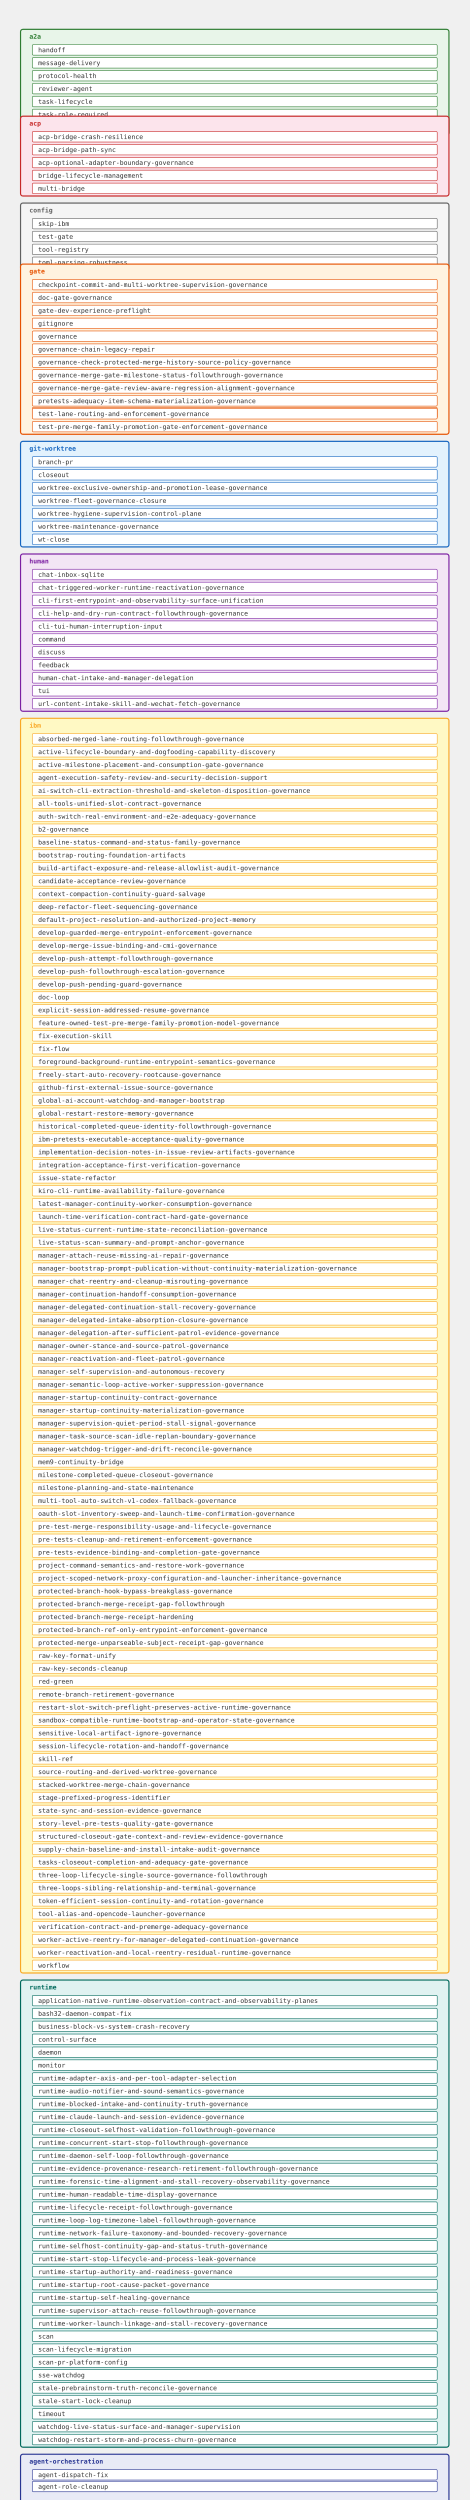
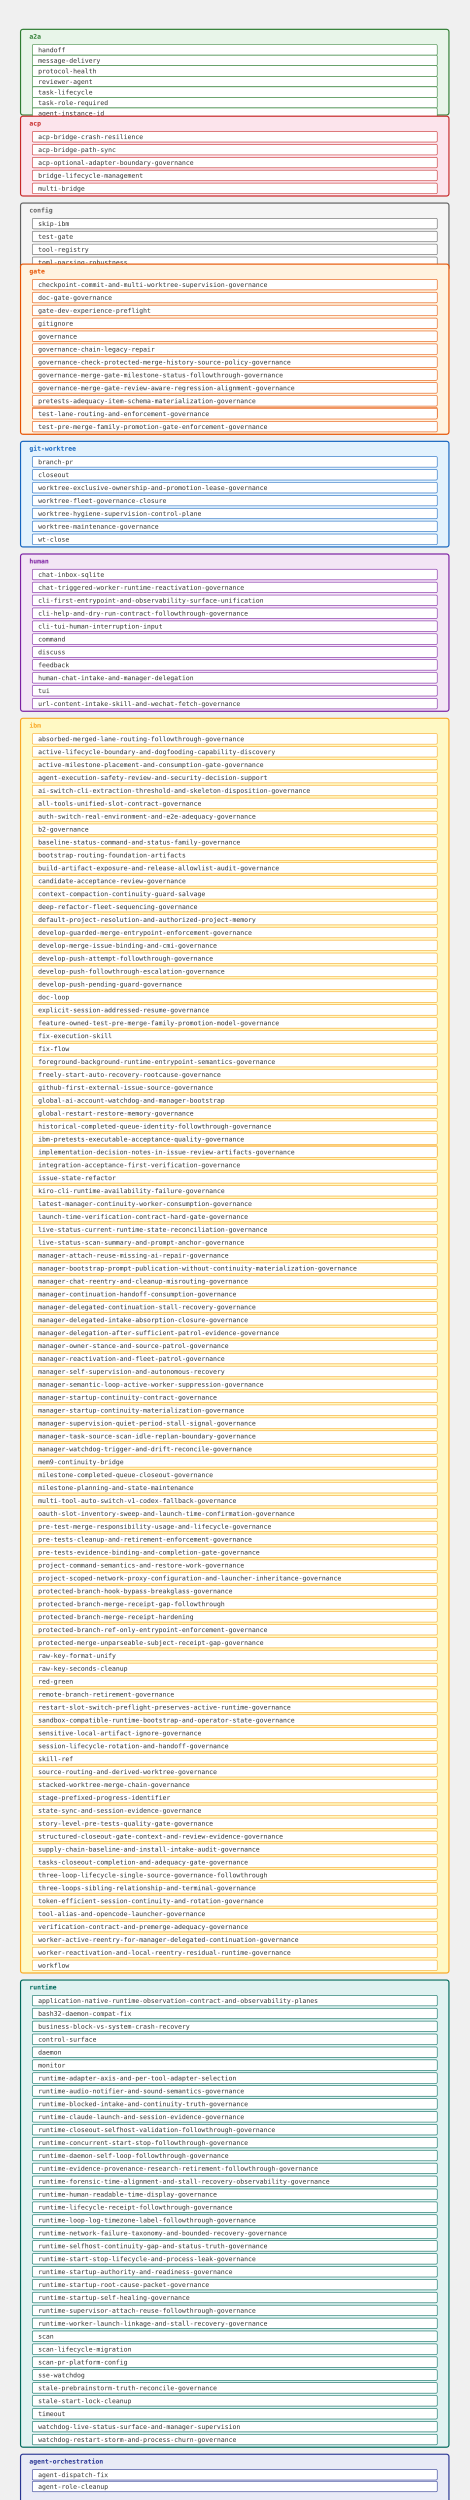
<svg xmlns="http://www.w3.org/2000/svg" viewBox="0 0 800 4260" width="800">
  <style>text { font-family: monospace; font-size: 11px; }</style>
-   <rect id="epic-a2a" x="35" y="50" width="730" height="180" fill="#e8f5e9" stroke="#2e7d32" stroke-width="2" rx="4" />
+   <rect id="epic-a2a" x="35" y="50" width="730" height="146" fill="#e8f5e9" stroke="#2e7d32" stroke-width="2" rx="4" />
  <text x="50" y="66" font-size="14" font-weight="bold" fill="#2e7d32">a2a</text>
  <rect id="story-handoff" x="55" y="76" width="690" height="18" fill="#fff" stroke="#2e7d32" stroke-width="1" rx="2" />
  <text x="65" y="89" fill="#333">handoff</text>
-   <rect id="story-message-delivery" x="55" y="98" width="690" height="18" fill="#fff" stroke="#2e7d32" stroke-width="1" rx="2" />
-   <text x="65" y="111" fill="#333">message-delivery</text>
-   <rect id="story-protocol-health" x="55" y="120" width="690" height="18" fill="#fff" stroke="#2e7d32" stroke-width="1" rx="2" />
-   <text x="65" y="133" fill="#333">protocol-health</text>
-   <rect id="story-reviewer-agent" x="55" y="142" width="690" height="18" fill="#fff" stroke="#2e7d32" stroke-width="1" rx="2" />
-   <text x="65" y="155" fill="#333">reviewer-agent</text>
-   <rect id="story-task-lifecycle" x="55" y="164" width="690" height="18" fill="#fff" stroke="#2e7d32" stroke-width="1" rx="2" />
-   <text x="65" y="177" fill="#333">task-lifecycle</text>
-   <rect id="story-task-role-required" x="55" y="186" width="690" height="18" fill="#fff" stroke="#2e7d32" stroke-width="1" rx="2" />
-   <text x="65" y="199" fill="#333">task-role-required</text>
-   <rect id="story-agent-instance-id" x="55" y="208" width="690" height="18" fill="#fff" stroke="#2e7d32" stroke-width="1" rx="2" />
-   <text x="65" y="221" fill="#333">agent-instance-id</text>
+   <rect id="story-message-delivery" x="55" y="94" width="690" height="18" fill="#fff" stroke="#2e7d32" stroke-width="1" rx="2" />
+   <text x="65" y="107" fill="#333">message-delivery</text>
+   <rect id="story-protocol-health" x="55" y="112" width="690" height="18" fill="#fff" stroke="#2e7d32" stroke-width="1" rx="2" />
+   <text x="65" y="125" fill="#333">protocol-health</text>
+   <rect id="story-reviewer-agent" x="55" y="130" width="690" height="18" fill="#fff" stroke="#2e7d32" stroke-width="1" rx="2" />
+   <text x="65" y="143" fill="#333">reviewer-agent</text>
+   <rect id="story-task-lifecycle" x="55" y="148" width="690" height="18" fill="#fff" stroke="#2e7d32" stroke-width="1" rx="2" />
+   <text x="65" y="161" fill="#333">task-lifecycle</text>
+   <rect id="story-task-role-required" x="55" y="166" width="690" height="18" fill="#fff" stroke="#2e7d32" stroke-width="1" rx="2" />
+   <text x="65" y="179" fill="#333">task-role-required</text>
+   <rect id="story-agent-instance-id" x="55" y="184" width="690" height="18" fill="#fff" stroke="#2e7d32" stroke-width="1" rx="2" />
+   <text x="65" y="197" fill="#333">agent-instance-id</text>
  <rect id="epic-acp" x="35" y="198" width="730" height="136" fill="#fce4ec" stroke="#c62828" stroke-width="2" rx="4" />
  <text x="50" y="214" font-size="14" font-weight="bold" fill="#c62828">acp</text>
  <rect id="story-acp-bridge-crash-resilience" x="55" y="224" width="690" height="18" fill="#fff" stroke="#c62828" stroke-width="1" rx="2" />
  <text x="65" y="237" fill="#333">acp-bridge-crash-resilience</text>
  <rect id="story-acp-bridge-path-sync" x="55" y="246" width="690" height="18" fill="#fff" stroke="#c62828" stroke-width="1" rx="2" />
  <text x="65" y="259" fill="#333">acp-bridge-path-sync</text>
  <rect id="story-acp-optional-adapter-boundary-governance" x="55" y="268" width="690" height="18" fill="#fff" stroke="#c62828" stroke-width="1" rx="2" />
  <text x="65" y="281" fill="#333">acp-optional-adapter-boundary-governance</text>
  <rect id="story-bridge-lifecycle-management" x="55" y="290" width="690" height="18" fill="#fff" stroke="#c62828" stroke-width="1" rx="2" />
  <text x="65" y="303" fill="#333">bridge-lifecycle-management</text>
  <rect id="story-multi-bridge" x="55" y="312" width="690" height="18" fill="#fff" stroke="#c62828" stroke-width="1" rx="2" />
  <text x="65" y="325" fill="#333">multi-bridge</text>
  <rect id="epic-config" x="35" y="346" width="730" height="114" fill="#f5f5f5" stroke="#616161" stroke-width="2" rx="4" />
  <text x="50" y="362" font-size="14" font-weight="bold" fill="#616161">config</text>
  <rect id="story-skip-ibm" x="55" y="372" width="690" height="18" fill="#fff" stroke="#616161" stroke-width="1" rx="2" />
  <text x="65" y="385" fill="#333">skip-ibm</text>
  <rect id="story-test-gate" x="55" y="394" width="690" height="18" fill="#fff" stroke="#616161" stroke-width="1" rx="2" />
  <text x="65" y="407" fill="#333">test-gate</text>
  <rect id="story-tool-registry" x="55" y="416" width="690" height="18" fill="#fff" stroke="#616161" stroke-width="1" rx="2" />
  <text x="65" y="429" fill="#333">tool-registry</text>
  <rect id="story-toml-parsing-robustness" x="55" y="438" width="690" height="18" fill="#fff" stroke="#616161" stroke-width="1" rx="2" />
  <text x="65" y="451" fill="#333">toml-parsing-robustness</text>
  <rect id="epic-gate" x="35" y="450" width="730" height="290" fill="#fff3e0" stroke="#e65100" stroke-width="2" rx="4" />
  <text x="50" y="466" font-size="14" font-weight="bold" fill="#e65100">gate</text>
  <rect id="story-checkpoint-commit-and-multi-worktree-supervision-governance" x="55" y="476" width="690" height="18" fill="#fff" stroke="#e65100" stroke-width="1" rx="2" />
  <text x="65" y="489" fill="#333">checkpoint-commit-and-multi-worktree-supervision-governance</text>
  <rect id="story-doc-gate-governance" x="55" y="498" width="690" height="18" fill="#fff" stroke="#e65100" stroke-width="1" rx="2" />
  <text x="65" y="511" fill="#333">doc-gate-governance</text>
  <rect id="story-gate-dev-experience-preflight" x="55" y="520" width="690" height="18" fill="#fff" stroke="#e65100" stroke-width="1" rx="2" />
  <text x="65" y="533" fill="#333">gate-dev-experience-preflight</text>
  <rect id="story-gitignore" x="55" y="542" width="690" height="18" fill="#fff" stroke="#e65100" stroke-width="1" rx="2" />
  <text x="65" y="555" fill="#333">gitignore</text>
  <rect id="story-governance" x="55" y="564" width="690" height="18" fill="#fff" stroke="#e65100" stroke-width="1" rx="2" />
  <text x="65" y="577" fill="#333">governance</text>
  <rect id="story-governance-chain-legacy-repair" x="55" y="586" width="690" height="18" fill="#fff" stroke="#e65100" stroke-width="1" rx="2" />
  <text x="65" y="599" fill="#333">governance-chain-legacy-repair</text>
  <rect id="story-governance-check-protected-merge-history-source-policy-governance" x="55" y="608" width="690" height="18" fill="#fff" stroke="#e65100" stroke-width="1" rx="2" />
  <text x="65" y="621" fill="#333">governance-check-protected-merge-history-source-policy-governance</text>
  <rect id="story-governance-merge-gate-milestone-status-followthrough-governance" x="55" y="630" width="690" height="18" fill="#fff" stroke="#e65100" stroke-width="1" rx="2" />
  <text x="65" y="643" fill="#333">governance-merge-gate-milestone-status-followthrough-governance</text>
  <rect id="story-governance-merge-gate-review-aware-regression-alignment-governance" x="55" y="652" width="690" height="18" fill="#fff" stroke="#e65100" stroke-width="1" rx="2" />
  <text x="65" y="665" fill="#333">governance-merge-gate-review-aware-regression-alignment-governance</text>
  <rect id="story-pretests-adequacy-item-schema-materialization-governance" x="55" y="674" width="690" height="18" fill="#fff" stroke="#e65100" stroke-width="1" rx="2" />
  <text x="65" y="687" fill="#333">pretests-adequacy-item-schema-materialization-governance</text>
  <rect id="story-pretests-gate-field-parsing-compat" x="55" y="694" width="690" height="18" fill="#fff" stroke="#e65100" stroke-width="1" rx="2" />
  <text x="65" y="707" fill="#333">pretests-gate-field-parsing-compat</text>
  <rect id="story-test-lane-routing-and-enforcement-governance" x="55" y="696" width="690" height="18" fill="#fff" stroke="#e65100" stroke-width="1" rx="2" />
  <text x="65" y="709" fill="#333">test-lane-routing-and-enforcement-governance</text>
  <rect id="story-test-pre-merge-family-promotion-gate-enforcement-governance" x="55" y="718" width="690" height="18" fill="#fff" stroke="#e65100" stroke-width="1" rx="2" />
  <text x="65" y="731" fill="#333">test-pre-merge-family-promotion-gate-enforcement-governance</text>
  <rect id="epic-git-worktree" x="35" y="752" width="730" height="180" fill="#e3f2fd" stroke="#1565c0" stroke-width="2" rx="4" />
  <text x="50" y="768" font-size="14" font-weight="bold" fill="#1565c0">git-worktree</text>
  <rect id="story-branch-pr" x="55" y="778" width="690" height="18" fill="#fff" stroke="#1565c0" stroke-width="1" rx="2" />
  <text x="65" y="791" fill="#333">branch-pr</text>
  <rect id="story-closeout" x="55" y="800" width="690" height="18" fill="#fff" stroke="#1565c0" stroke-width="1" rx="2" />
  <text x="65" y="813" fill="#333">closeout</text>
  <rect id="story-worktree-exclusive-ownership-and-promotion-lease-governance" x="55" y="822" width="690" height="18" fill="#fff" stroke="#1565c0" stroke-width="1" rx="2" />
  <text x="65" y="835" fill="#333">worktree-exclusive-ownership-and-promotion-lease-governance</text>
  <rect id="story-worktree-fleet-governance-closure" x="55" y="844" width="690" height="18" fill="#fff" stroke="#1565c0" stroke-width="1" rx="2" />
  <text x="65" y="857" fill="#333">worktree-fleet-governance-closure</text>
  <rect id="story-worktree-hygiene-supervision-control-plane" x="55" y="866" width="690" height="18" fill="#fff" stroke="#1565c0" stroke-width="1" rx="2" />
  <text x="65" y="879" fill="#333">worktree-hygiene-supervision-control-plane</text>
  <rect id="story-worktree-maintenance-governance" x="55" y="888" width="690" height="18" fill="#fff" stroke="#1565c0" stroke-width="1" rx="2" />
  <text x="65" y="901" fill="#333">worktree-maintenance-governance</text>
  <rect id="story-wt-close" x="55" y="910" width="690" height="18" fill="#fff" stroke="#1565c0" stroke-width="1" rx="2" />
  <text x="65" y="923" fill="#333">wt-close</text>
  <rect id="epic-human" x="35" y="944" width="730" height="268" fill="#f3e5f5" stroke="#7b1fa2" stroke-width="2" rx="4" />
  <text x="50" y="960" font-size="14" font-weight="bold" fill="#7b1fa2">human</text>
  <rect id="story-chat-inbox-sqlite" x="55" y="970" width="690" height="18" fill="#fff" stroke="#7b1fa2" stroke-width="1" rx="2" />
  <text x="65" y="983" fill="#333">chat-inbox-sqlite</text>
  <rect id="story-chat-triggered-worker-runtime-reactivation-governance" x="55" y="992" width="690" height="18" fill="#fff" stroke="#7b1fa2" stroke-width="1" rx="2" />
  <text x="65" y="1005" fill="#333">chat-triggered-worker-runtime-reactivation-governance</text>
  <rect id="story-cli-first-entrypoint-and-observability-surface-unification" x="55" y="1014" width="690" height="18" fill="#fff" stroke="#7b1fa2" stroke-width="1" rx="2" />
  <text x="65" y="1027" fill="#333">cli-first-entrypoint-and-observability-surface-unification</text>
  <rect id="story-cli-help-and-dry-run-contract-followthrough-governance" x="55" y="1036" width="690" height="18" fill="#fff" stroke="#7b1fa2" stroke-width="1" rx="2" />
  <text x="65" y="1049" fill="#333">cli-help-and-dry-run-contract-followthrough-governance</text>
  <rect id="story-cli-tui-human-interruption-input" x="55" y="1058" width="690" height="18" fill="#fff" stroke="#7b1fa2" stroke-width="1" rx="2" />
  <text x="65" y="1071" fill="#333">cli-tui-human-interruption-input</text>
  <rect id="story-command" x="55" y="1080" width="690" height="18" fill="#fff" stroke="#7b1fa2" stroke-width="1" rx="2" />
  <text x="65" y="1093" fill="#333">command</text>
  <rect id="story-discuss" x="55" y="1102" width="690" height="18" fill="#fff" stroke="#7b1fa2" stroke-width="1" rx="2" />
  <text x="65" y="1115" fill="#333">discuss</text>
  <rect id="story-feedback" x="55" y="1124" width="690" height="18" fill="#fff" stroke="#7b1fa2" stroke-width="1" rx="2" />
  <text x="65" y="1137" fill="#333">feedback</text>
  <rect id="story-human-chat-intake-and-manager-delegation" x="55" y="1146" width="690" height="18" fill="#fff" stroke="#7b1fa2" stroke-width="1" rx="2" />
  <text x="65" y="1159" fill="#333">human-chat-intake-and-manager-delegation</text>
  <rect id="story-tui" x="55" y="1168" width="690" height="18" fill="#fff" stroke="#7b1fa2" stroke-width="1" rx="2" />
  <text x="65" y="1181" fill="#333">tui</text>
  <rect id="story-url-content-intake-skill-and-wechat-fetch-governance" x="55" y="1190" width="690" height="18" fill="#fff" stroke="#7b1fa2" stroke-width="1" rx="2" />
  <text x="65" y="1203" fill="#333">url-content-intake-skill-and-wechat-fetch-governance</text>
  <rect id="epic-ibm" x="35" y="1224" width="730" height="2138" fill="#fff9c4" stroke="#f9a825" stroke-width="2" rx="4" />
  <text x="50" y="1240" font-size="14" font-weight="bold" fill="#f9a825">ibm</text>
  <rect id="story-absorbed-merged-lane-routing-followthrough-governance" x="55" y="1250" width="690" height="18" fill="#fff" stroke="#f9a825" stroke-width="1" rx="2" />
  <text x="65" y="1263" fill="#333">absorbed-merged-lane-routing-followthrough-governance</text>
  <rect id="story-active-lifecycle-boundary-and-dogfooding-capability-discovery" x="55" y="1272" width="690" height="18" fill="#fff" stroke="#f9a825" stroke-width="1" rx="2" />
  <text x="65" y="1285" fill="#333">active-lifecycle-boundary-and-dogfooding-capability-discovery</text>
  <rect id="story-active-milestone-placement-and-consumption-gate-governance" x="55" y="1294" width="690" height="18" fill="#fff" stroke="#f9a825" stroke-width="1" rx="2" />
  <text x="65" y="1307" fill="#333">active-milestone-placement-and-consumption-gate-governance</text>
  <rect id="story-agent-execution-safety-review-and-security-decision-support" x="55" y="1316" width="690" height="18" fill="#fff" stroke="#f9a825" stroke-width="1" rx="2" />
  <text x="65" y="1329" fill="#333">agent-execution-safety-review-and-security-decision-support</text>
  <rect id="story-ai-switch-cli-extraction-threshold-and-skeleton-disposition-governance" x="55" y="1338" width="690" height="18" fill="#fff" stroke="#f9a825" stroke-width="1" rx="2" />
  <text x="65" y="1351" fill="#333">ai-switch-cli-extraction-threshold-and-skeleton-disposition-governance</text>
  <rect id="story-all-tools-unified-slot-contract-governance" x="55" y="1360" width="690" height="18" fill="#fff" stroke="#f9a825" stroke-width="1" rx="2" />
  <text x="65" y="1373" fill="#333">all-tools-unified-slot-contract-governance</text>
  <rect id="story-auth-switch-real-environment-and-e2e-adequacy-governance" x="55" y="1382" width="690" height="18" fill="#fff" stroke="#f9a825" stroke-width="1" rx="2" />
  <text x="65" y="1395" fill="#333">auth-switch-real-environment-and-e2e-adequacy-governance</text>
  <rect id="story-b2-governance" x="55" y="1404" width="690" height="18" fill="#fff" stroke="#f9a825" stroke-width="1" rx="2" />
  <text x="65" y="1417" fill="#333">b2-governance</text>
  <rect id="story-baseline-status-command-and-status-family-governance" x="55" y="1426" width="690" height="18" fill="#fff" stroke="#f9a825" stroke-width="1" rx="2" />
  <text x="65" y="1439" fill="#333">baseline-status-command-and-status-family-governance</text>
  <rect id="story-bootstrap-routing-foundation-artifacts" x="55" y="1448" width="690" height="18" fill="#fff" stroke="#f9a825" stroke-width="1" rx="2" />
  <text x="65" y="1461" fill="#333">bootstrap-routing-foundation-artifacts</text>
  <rect id="story-build-artifact-exposure-and-release-allowlist-audit-governance" x="55" y="1470" width="690" height="18" fill="#fff" stroke="#f9a825" stroke-width="1" rx="2" />
  <text x="65" y="1483" fill="#333">build-artifact-exposure-and-release-allowlist-audit-governance</text>
  <rect id="story-candidate-acceptance-review-governance" x="55" y="1492" width="690" height="18" fill="#fff" stroke="#f9a825" stroke-width="1" rx="2" />
  <text x="65" y="1505" fill="#333">candidate-acceptance-review-governance</text>
  <rect id="story-context-compaction-continuity-guard-salvage" x="55" y="1514" width="690" height="18" fill="#fff" stroke="#f9a825" stroke-width="1" rx="2" />
  <text x="65" y="1527" fill="#333">context-compaction-continuity-guard-salvage</text>
  <rect id="story-deep-refactor-fleet-sequencing-governance" x="55" y="1536" width="690" height="18" fill="#fff" stroke="#f9a825" stroke-width="1" rx="2" />
  <text x="65" y="1549" fill="#333">deep-refactor-fleet-sequencing-governance</text>
  <rect id="story-default-project-resolution-and-authorized-project-memory" x="55" y="1558" width="690" height="18" fill="#fff" stroke="#f9a825" stroke-width="1" rx="2" />
  <text x="65" y="1571" fill="#333">default-project-resolution-and-authorized-project-memory</text>
  <rect id="story-develop-guarded-merge-entrypoint-enforcement-governance" x="55" y="1580" width="690" height="18" fill="#fff" stroke="#f9a825" stroke-width="1" rx="2" />
  <text x="65" y="1593" fill="#333">develop-guarded-merge-entrypoint-enforcement-governance</text>
  <rect id="story-develop-merge-issue-binding-and-cmi-governance" x="55" y="1602" width="690" height="18" fill="#fff" stroke="#f9a825" stroke-width="1" rx="2" />
  <text x="65" y="1615" fill="#333">develop-merge-issue-binding-and-cmi-governance</text>
  <rect id="story-develop-push-attempt-followthrough-governance" x="55" y="1624" width="690" height="18" fill="#fff" stroke="#f9a825" stroke-width="1" rx="2" />
  <text x="65" y="1637" fill="#333">develop-push-attempt-followthrough-governance</text>
  <rect id="story-develop-push-followthrough-escalation-governance" x="55" y="1646" width="690" height="18" fill="#fff" stroke="#f9a825" stroke-width="1" rx="2" />
  <text x="65" y="1659" fill="#333">develop-push-followthrough-escalation-governance</text>
  <rect id="story-develop-push-pending-guard-governance" x="55" y="1668" width="690" height="18" fill="#fff" stroke="#f9a825" stroke-width="1" rx="2" />
  <text x="65" y="1681" fill="#333">develop-push-pending-guard-governance</text>
  <rect id="story-doc-loop" x="55" y="1690" width="690" height="18" fill="#fff" stroke="#f9a825" stroke-width="1" rx="2" />
  <text x="65" y="1703" fill="#333">doc-loop</text>
  <rect id="story-explicit-session-addressed-resume-governance" x="55" y="1712" width="690" height="18" fill="#fff" stroke="#f9a825" stroke-width="1" rx="2" />
  <text x="65" y="1725" fill="#333">explicit-session-addressed-resume-governance</text>
  <rect id="story-feature-owned-test-pre-merge-family-promotion-model-governance" x="55" y="1734" width="690" height="18" fill="#fff" stroke="#f9a825" stroke-width="1" rx="2" />
  <text x="65" y="1747" fill="#333">feature-owned-test-pre-merge-family-promotion-model-governance</text>
  <rect id="story-fix-execution-skill" x="55" y="1756" width="690" height="18" fill="#fff" stroke="#f9a825" stroke-width="1" rx="2" />
  <text x="65" y="1769" fill="#333">fix-execution-skill</text>
  <rect id="story-fix-flow" x="55" y="1778" width="690" height="18" fill="#fff" stroke="#f9a825" stroke-width="1" rx="2" />
  <text x="65" y="1791" fill="#333">fix-flow</text>
  <rect id="story-foreground-background-runtime-entrypoint-semantics-governance" x="55" y="1800" width="690" height="18" fill="#fff" stroke="#f9a825" stroke-width="1" rx="2" />
  <text x="65" y="1813" fill="#333">foreground-background-runtime-entrypoint-semantics-governance</text>
  <rect id="story-freely-start-auto-recovery-rootcause-governance" x="55" y="1822" width="690" height="18" fill="#fff" stroke="#f9a825" stroke-width="1" rx="2" />
  <text x="65" y="1835" fill="#333">freely-start-auto-recovery-rootcause-governance</text>
  <rect id="story-github-first-external-issue-source-governance" x="55" y="1844" width="690" height="18" fill="#fff" stroke="#f9a825" stroke-width="1" rx="2" />
  <text x="65" y="1857" fill="#333">github-first-external-issue-source-governance</text>
  <rect id="story-global-ai-account-watchdog-and-manager-bootstrap" x="55" y="1866" width="690" height="18" fill="#fff" stroke="#f9a825" stroke-width="1" rx="2" />
  <text x="65" y="1879" fill="#333">global-ai-account-watchdog-and-manager-bootstrap</text>
  <rect id="story-global-restart-restore-memory-governance" x="55" y="1888" width="690" height="18" fill="#fff" stroke="#f9a825" stroke-width="1" rx="2" />
  <text x="65" y="1901" fill="#333">global-restart-restore-memory-governance</text>
  <rect id="story-historical-completed-queue-identity-followthrough-governance" x="55" y="1910" width="690" height="18" fill="#fff" stroke="#f9a825" stroke-width="1" rx="2" />
  <text x="65" y="1923" fill="#333">historical-completed-queue-identity-followthrough-governance</text>
  <rect id="story-ibm-pretests-executable-acceptance-quality-governance" x="55" y="1932" width="690" height="18" fill="#fff" stroke="#f9a825" stroke-width="1" rx="2" />
  <text x="65" y="1945" fill="#333">ibm-pretests-executable-acceptance-quality-governance</text>
  <rect id="story-skill-lifecycle-reference" x="55" y="1952" width="690" height="18" fill="#fff" stroke="#f9a825" stroke-width="1" rx="2" />
  <text x="65" y="1965" fill="#333">skill-lifecycle-reference</text>
  <rect id="story-implementation-decision-notes-in-issue-review-artifacts-governance" x="55" y="1954" width="690" height="18" fill="#fff" stroke="#f9a825" stroke-width="1" rx="2" />
  <text x="65" y="1967" fill="#333">implementation-decision-notes-in-issue-review-artifacts-governance</text>
  <rect id="story-integration-acceptance-first-verification-governance" x="55" y="1976" width="690" height="18" fill="#fff" stroke="#f9a825" stroke-width="1" rx="2" />
  <text x="65" y="1989" fill="#333">integration-acceptance-first-verification-governance</text>
  <rect id="story-issue-state-refactor" x="55" y="1998" width="690" height="18" fill="#fff" stroke="#f9a825" stroke-width="1" rx="2" />
  <text x="65" y="2011" fill="#333">issue-state-refactor</text>
  <rect id="story-kiro-cli-runtime-availability-failure-governance" x="55" y="2020" width="690" height="18" fill="#fff" stroke="#f9a825" stroke-width="1" rx="2" />
  <text x="65" y="2033" fill="#333">kiro-cli-runtime-availability-failure-governance</text>
  <rect id="story-latest-manager-continuity-worker-consumption-governance" x="55" y="2042" width="690" height="18" fill="#fff" stroke="#f9a825" stroke-width="1" rx="2" />
  <text x="65" y="2055" fill="#333">latest-manager-continuity-worker-consumption-governance</text>
  <rect id="story-launch-time-verification-contract-hard-gate-governance" x="55" y="2064" width="690" height="18" fill="#fff" stroke="#f9a825" stroke-width="1" rx="2" />
  <text x="65" y="2077" fill="#333">launch-time-verification-contract-hard-gate-governance</text>
  <rect id="story-live-status-current-runtime-state-reconciliation-governance" x="55" y="2086" width="690" height="18" fill="#fff" stroke="#f9a825" stroke-width="1" rx="2" />
  <text x="65" y="2099" fill="#333">live-status-current-runtime-state-reconciliation-governance</text>
  <rect id="story-live-status-scan-summary-and-prompt-anchor-governance" x="55" y="2108" width="690" height="18" fill="#fff" stroke="#f9a825" stroke-width="1" rx="2" />
  <text x="65" y="2121" fill="#333">live-status-scan-summary-and-prompt-anchor-governance</text>
  <rect id="story-manager-attach-reuse-missing-ai-repair-governance" x="55" y="2130" width="690" height="18" fill="#fff" stroke="#f9a825" stroke-width="1" rx="2" />
  <text x="65" y="2143" fill="#333">manager-attach-reuse-missing-ai-repair-governance</text>
  <rect id="story-manager-bootstrap-prompt-publication-without-continuity-materialization-governance" x="55" y="2152" width="690" height="18" fill="#fff" stroke="#f9a825" stroke-width="1" rx="2" />
  <text x="65" y="2165" fill="#333">manager-bootstrap-prompt-publication-without-continuity-materialization-governance</text>
  <rect id="story-manager-chat-reentry-and-cleanup-misrouting-governance" x="55" y="2174" width="690" height="18" fill="#fff" stroke="#f9a825" stroke-width="1" rx="2" />
  <text x="65" y="2187" fill="#333">manager-chat-reentry-and-cleanup-misrouting-governance</text>
  <rect id="story-manager-continuation-handoff-consumption-governance" x="55" y="2196" width="690" height="18" fill="#fff" stroke="#f9a825" stroke-width="1" rx="2" />
  <text x="65" y="2209" fill="#333">manager-continuation-handoff-consumption-governance</text>
  <rect id="story-manager-delegated-continuation-stall-recovery-governance" x="55" y="2218" width="690" height="18" fill="#fff" stroke="#f9a825" stroke-width="1" rx="2" />
  <text x="65" y="2231" fill="#333">manager-delegated-continuation-stall-recovery-governance</text>
  <rect id="story-manager-delegated-intake-absorption-closure-governance" x="55" y="2240" width="690" height="18" fill="#fff" stroke="#f9a825" stroke-width="1" rx="2" />
  <text x="65" y="2253" fill="#333">manager-delegated-intake-absorption-closure-governance</text>
  <rect id="story-manager-delegation-after-sufficient-patrol-evidence-governance" x="55" y="2262" width="690" height="18" fill="#fff" stroke="#f9a825" stroke-width="1" rx="2" />
  <text x="65" y="2275" fill="#333">manager-delegation-after-sufficient-patrol-evidence-governance</text>
  <rect id="story-manager-owner-stance-and-source-patrol-governance" x="55" y="2284" width="690" height="18" fill="#fff" stroke="#f9a825" stroke-width="1" rx="2" />
  <text x="65" y="2297" fill="#333">manager-owner-stance-and-source-patrol-governance</text>
  <rect id="story-manager-reactivation-and-fleet-patrol-governance" x="55" y="2306" width="690" height="18" fill="#fff" stroke="#f9a825" stroke-width="1" rx="2" />
  <text x="65" y="2319" fill="#333">manager-reactivation-and-fleet-patrol-governance</text>
  <rect id="story-manager-self-supervision-and-autonomous-recovery" x="55" y="2328" width="690" height="18" fill="#fff" stroke="#f9a825" stroke-width="1" rx="2" />
  <text x="65" y="2341" fill="#333">manager-self-supervision-and-autonomous-recovery</text>
  <rect id="story-manager-semantic-loop-active-worker-suppression-governance" x="55" y="2350" width="690" height="18" fill="#fff" stroke="#f9a825" stroke-width="1" rx="2" />
  <text x="65" y="2363" fill="#333">manager-semantic-loop-active-worker-suppression-governance</text>
  <rect id="story-manager-startup-continuity-contract-governance" x="55" y="2372" width="690" height="18" fill="#fff" stroke="#f9a825" stroke-width="1" rx="2" />
  <text x="65" y="2385" fill="#333">manager-startup-continuity-contract-governance</text>
  <rect id="story-manager-startup-continuity-materialization-governance" x="55" y="2394" width="690" height="18" fill="#fff" stroke="#f9a825" stroke-width="1" rx="2" />
  <text x="65" y="2407" fill="#333">manager-startup-continuity-materialization-governance</text>
  <rect id="story-manager-supervision-quiet-period-stall-signal-governance" x="55" y="2416" width="690" height="18" fill="#fff" stroke="#f9a825" stroke-width="1" rx="2" />
  <text x="65" y="2429" fill="#333">manager-supervision-quiet-period-stall-signal-governance</text>
  <rect id="story-manager-task-source-scan-idle-replan-boundary-governance" x="55" y="2438" width="690" height="18" fill="#fff" stroke="#f9a825" stroke-width="1" rx="2" />
  <text x="65" y="2451" fill="#333">manager-task-source-scan-idle-replan-boundary-governance</text>
  <rect id="story-manager-watchdog-trigger-and-drift-reconcile-governance" x="55" y="2460" width="690" height="18" fill="#fff" stroke="#f9a825" stroke-width="1" rx="2" />
  <text x="65" y="2473" fill="#333">manager-watchdog-trigger-and-drift-reconcile-governance</text>
  <rect id="story-mem9-continuity-bridge" x="55" y="2482" width="690" height="18" fill="#fff" stroke="#f9a825" stroke-width="1" rx="2" />
  <text x="65" y="2495" fill="#333">mem9-continuity-bridge</text>
  <rect id="story-milestone-completed-queue-closeout-governance" x="55" y="2504" width="690" height="18" fill="#fff" stroke="#f9a825" stroke-width="1" rx="2" />
  <text x="65" y="2517" fill="#333">milestone-completed-queue-closeout-governance</text>
  <rect id="story-milestone-planning-and-state-maintenance" x="55" y="2526" width="690" height="18" fill="#fff" stroke="#f9a825" stroke-width="1" rx="2" />
  <text x="65" y="2539" fill="#333">milestone-planning-and-state-maintenance</text>
  <rect id="story-multi-tool-auto-switch-v1-codex-fallback-governance" x="55" y="2548" width="690" height="18" fill="#fff" stroke="#f9a825" stroke-width="1" rx="2" />
  <text x="65" y="2561" fill="#333">multi-tool-auto-switch-v1-codex-fallback-governance</text>
  <rect id="story-oauth-slot-inventory-sweep-and-launch-time-confirmation-governance" x="55" y="2570" width="690" height="18" fill="#fff" stroke="#f9a825" stroke-width="1" rx="2" />
  <text x="65" y="2583" fill="#333">oauth-slot-inventory-sweep-and-launch-time-confirmation-governance</text>
  <rect id="story-pre-test-merge-responsibility-usage-and-lifecycle-governance" x="55" y="2592" width="690" height="18" fill="#fff" stroke="#f9a825" stroke-width="1" rx="2" />
  <text x="65" y="2605" fill="#333">pre-test-merge-responsibility-usage-and-lifecycle-governance</text>
  <rect id="story-pre-tests-cleanup-and-retirement-enforcement-governance" x="55" y="2614" width="690" height="18" fill="#fff" stroke="#f9a825" stroke-width="1" rx="2" />
  <text x="65" y="2627" fill="#333">pre-tests-cleanup-and-retirement-enforcement-governance</text>
  <rect id="story-pre-tests-evidence-binding-and-completion-gate-governance" x="55" y="2636" width="690" height="18" fill="#fff" stroke="#f9a825" stroke-width="1" rx="2" />
  <text x="65" y="2649" fill="#333">pre-tests-evidence-binding-and-completion-gate-governance</text>
  <rect id="story-project-command-semantics-and-restore-work-governance" x="55" y="2658" width="690" height="18" fill="#fff" stroke="#f9a825" stroke-width="1" rx="2" />
  <text x="65" y="2671" fill="#333">project-command-semantics-and-restore-work-governance</text>
  <rect id="story-project-scoped-network-proxy-configuration-and-launcher-inheritance-governance" x="55" y="2680" width="690" height="18" fill="#fff" stroke="#f9a825" stroke-width="1" rx="2" />
  <text x="65" y="2693" fill="#333">project-scoped-network-proxy-configuration-and-launcher-inheritance-governance</text>
  <rect id="story-protected-branch-hook-bypass-breakglass-governance" x="55" y="2702" width="690" height="18" fill="#fff" stroke="#f9a825" stroke-width="1" rx="2" />
  <text x="65" y="2715" fill="#333">protected-branch-hook-bypass-breakglass-governance</text>
  <rect id="story-protected-branch-merge-receipt-gap-followthrough" x="55" y="2724" width="690" height="18" fill="#fff" stroke="#f9a825" stroke-width="1" rx="2" />
  <text x="65" y="2737" fill="#333">protected-branch-merge-receipt-gap-followthrough</text>
  <rect id="story-protected-branch-merge-receipt-hardening" x="55" y="2746" width="690" height="18" fill="#fff" stroke="#f9a825" stroke-width="1" rx="2" />
  <text x="65" y="2759" fill="#333">protected-branch-merge-receipt-hardening</text>
  <rect id="story-protected-branch-ref-only-entrypoint-enforcement-governance" x="55" y="2768" width="690" height="18" fill="#fff" stroke="#f9a825" stroke-width="1" rx="2" />
  <text x="65" y="2781" fill="#333">protected-branch-ref-only-entrypoint-enforcement-governance</text>
  <rect id="story-protected-merge-unparseable-subject-receipt-gap-governance" x="55" y="2790" width="690" height="18" fill="#fff" stroke="#f9a825" stroke-width="1" rx="2" />
  <text x="65" y="2803" fill="#333">protected-merge-unparseable-subject-receipt-gap-governance</text>
  <rect id="story-raw-key-format-unify" x="55" y="2812" width="690" height="18" fill="#fff" stroke="#f9a825" stroke-width="1" rx="2" />
  <text x="65" y="2825" fill="#333">raw-key-format-unify</text>
  <rect id="story-raw-key-seconds-cleanup" x="55" y="2834" width="690" height="18" fill="#fff" stroke="#f9a825" stroke-width="1" rx="2" />
  <text x="65" y="2847" fill="#333">raw-key-seconds-cleanup</text>
  <rect id="story-red-green" x="55" y="2856" width="690" height="18" fill="#fff" stroke="#f9a825" stroke-width="1" rx="2" />
  <text x="65" y="2869" fill="#333">red-green</text>
  <rect id="story-remote-branch-retirement-governance" x="55" y="2878" width="690" height="18" fill="#fff" stroke="#f9a825" stroke-width="1" rx="2" />
  <text x="65" y="2891" fill="#333">remote-branch-retirement-governance</text>
  <rect id="story-restart-slot-switch-preflight-preserves-active-runtime-governance" x="55" y="2900" width="690" height="18" fill="#fff" stroke="#f9a825" stroke-width="1" rx="2" />
  <text x="65" y="2913" fill="#333">restart-slot-switch-preflight-preserves-active-runtime-governance</text>
  <rect id="story-sandbox-compatible-runtime-bootstrap-and-operator-state-governance" x="55" y="2922" width="690" height="18" fill="#fff" stroke="#f9a825" stroke-width="1" rx="2" />
  <text x="65" y="2935" fill="#333">sandbox-compatible-runtime-bootstrap-and-operator-state-governance</text>
  <rect id="story-sensitive-local-artifact-ignore-governance" x="55" y="2944" width="690" height="18" fill="#fff" stroke="#f9a825" stroke-width="1" rx="2" />
  <text x="65" y="2957" fill="#333">sensitive-local-artifact-ignore-governance</text>
  <rect id="story-session-lifecycle-rotation-and-handoff-governance" x="55" y="2966" width="690" height="18" fill="#fff" stroke="#f9a825" stroke-width="1" rx="2" />
  <text x="65" y="2979" fill="#333">session-lifecycle-rotation-and-handoff-governance</text>
  <rect id="story-skill-ref" x="55" y="2988" width="690" height="18" fill="#fff" stroke="#f9a825" stroke-width="1" rx="2" />
  <text x="65" y="3001" fill="#333">skill-ref</text>
  <rect id="story-source-routing-and-derived-worktree-governance" x="55" y="3010" width="690" height="18" fill="#fff" stroke="#f9a825" stroke-width="1" rx="2" />
  <text x="65" y="3023" fill="#333">source-routing-and-derived-worktree-governance</text>
  <rect id="story-stacked-worktree-merge-chain-governance" x="55" y="3032" width="690" height="18" fill="#fff" stroke="#f9a825" stroke-width="1" rx="2" />
  <text x="65" y="3045" fill="#333">stacked-worktree-merge-chain-governance</text>
  <rect id="story-stage-prefixed-progress-identifier" x="55" y="3054" width="690" height="18" fill="#fff" stroke="#f9a825" stroke-width="1" rx="2" />
  <text x="65" y="3067" fill="#333">stage-prefixed-progress-identifier</text>
  <rect id="story-state-sync-and-session-evidence-governance" x="55" y="3076" width="690" height="18" fill="#fff" stroke="#f9a825" stroke-width="1" rx="2" />
  <text x="65" y="3089" fill="#333">state-sync-and-session-evidence-governance</text>
  <rect id="story-story-level-pre-tests-quality-gate-governance" x="55" y="3098" width="690" height="18" fill="#fff" stroke="#f9a825" stroke-width="1" rx="2" />
  <text x="65" y="3111" fill="#333">story-level-pre-tests-quality-gate-governance</text>
  <rect id="story-structured-closeout-gate-context-and-review-evidence-governance" x="55" y="3120" width="690" height="18" fill="#fff" stroke="#f9a825" stroke-width="1" rx="2" />
  <text x="65" y="3133" fill="#333">structured-closeout-gate-context-and-review-evidence-governance</text>
  <rect id="story-supply-chain-baseline-and-install-intake-audit-governance" x="55" y="3142" width="690" height="18" fill="#fff" stroke="#f9a825" stroke-width="1" rx="2" />
  <text x="65" y="3155" fill="#333">supply-chain-baseline-and-install-intake-audit-governance</text>
  <rect id="story-tasks-closeout-completion-and-adequacy-gate-governance" x="55" y="3164" width="690" height="18" fill="#fff" stroke="#f9a825" stroke-width="1" rx="2" />
  <text x="65" y="3177" fill="#333">tasks-closeout-completion-and-adequacy-gate-governance</text>
  <rect id="story-three-loop-lifecycle-single-source-governance-followthrough" x="55" y="3186" width="690" height="18" fill="#fff" stroke="#f9a825" stroke-width="1" rx="2" />
  <text x="65" y="3199" fill="#333">three-loop-lifecycle-single-source-governance-followthrough</text>
  <rect id="story-three-loops-sibling-relationship-and-terminal-governance" x="55" y="3208" width="690" height="18" fill="#fff" stroke="#f9a825" stroke-width="1" rx="2" />
  <text x="65" y="3221" fill="#333">three-loops-sibling-relationship-and-terminal-governance</text>
  <rect id="story-token-efficient-session-continuity-and-rotation-governance" x="55" y="3230" width="690" height="18" fill="#fff" stroke="#f9a825" stroke-width="1" rx="2" />
  <text x="65" y="3243" fill="#333">token-efficient-session-continuity-and-rotation-governance</text>
  <rect id="story-tool-alias-and-opencode-launcher-governance" x="55" y="3252" width="690" height="18" fill="#fff" stroke="#f9a825" stroke-width="1" rx="2" />
  <text x="65" y="3265" fill="#333">tool-alias-and-opencode-launcher-governance</text>
  <rect id="story-verification-contract-and-premerge-adequacy-governance" x="55" y="3274" width="690" height="18" fill="#fff" stroke="#f9a825" stroke-width="1" rx="2" />
  <text x="65" y="3287" fill="#333">verification-contract-and-premerge-adequacy-governance</text>
  <rect id="story-worker-active-reentry-for-manager-delegated-continuation-governance" x="55" y="3296" width="690" height="18" fill="#fff" stroke="#f9a825" stroke-width="1" rx="2" />
  <text x="65" y="3309" fill="#333">worker-active-reentry-for-manager-delegated-continuation-governance</text>
  <rect id="story-worker-reactivation-and-local-reentry-residual-runtime-governance" x="55" y="3318" width="690" height="18" fill="#fff" stroke="#f9a825" stroke-width="1" rx="2" />
  <text x="65" y="3331" fill="#333">worker-reactivation-and-local-reentry-residual-runtime-governance</text>
  <rect id="story-workflow" x="55" y="3340" width="690" height="18" fill="#fff" stroke="#f9a825" stroke-width="1" rx="2" />
  <text x="65" y="3353" fill="#333">workflow</text>
  <rect id="epic-runtime" x="35" y="3374" width="730" height="796" fill="#e0f2f1" stroke="#00695c" stroke-width="2" rx="4" />
  <text x="50" y="3390" font-size="14" font-weight="bold" fill="#00695c">runtime</text>
  <rect id="story-application-native-runtime-observation-contract-and-observability-planes" x="55" y="3400" width="690" height="18" fill="#fff" stroke="#00695c" stroke-width="1" rx="2" />
  <text x="65" y="3413" fill="#333">application-native-runtime-observation-contract-and-observability-planes</text>
  <rect id="story-bash32-daemon-compat-fix" x="55" y="3422" width="690" height="18" fill="#fff" stroke="#00695c" stroke-width="1" rx="2" />
  <text x="65" y="3435" fill="#333">bash32-daemon-compat-fix</text>
  <rect id="story-business-block-vs-system-crash-recovery" x="55" y="3444" width="690" height="18" fill="#fff" stroke="#00695c" stroke-width="1" rx="2" />
  <text x="65" y="3457" fill="#333">business-block-vs-system-crash-recovery</text>
  <rect id="story-control-surface" x="55" y="3466" width="690" height="18" fill="#fff" stroke="#00695c" stroke-width="1" rx="2" />
  <text x="65" y="3479" fill="#333">control-surface</text>
  <rect id="story-daemon" x="55" y="3488" width="690" height="18" fill="#fff" stroke="#00695c" stroke-width="1" rx="2" />
  <text x="65" y="3501" fill="#333">daemon</text>
  <rect id="story-monitor" x="55" y="3510" width="690" height="18" fill="#fff" stroke="#00695c" stroke-width="1" rx="2" />
  <text x="65" y="3523" fill="#333">monitor</text>
  <rect id="story-runtime-adapter-axis-and-per-tool-adapter-selection" x="55" y="3532" width="690" height="18" fill="#fff" stroke="#00695c" stroke-width="1" rx="2" />
  <text x="65" y="3545" fill="#333">runtime-adapter-axis-and-per-tool-adapter-selection</text>
  <rect id="story-runtime-audio-notifier-and-sound-semantics-governance" x="55" y="3554" width="690" height="18" fill="#fff" stroke="#00695c" stroke-width="1" rx="2" />
  <text x="65" y="3567" fill="#333">runtime-audio-notifier-and-sound-semantics-governance</text>
  <rect id="story-runtime-blocked-intake-and-continuity-truth-governance" x="55" y="3576" width="690" height="18" fill="#fff" stroke="#00695c" stroke-width="1" rx="2" />
  <text x="65" y="3589" fill="#333">runtime-blocked-intake-and-continuity-truth-governance</text>
  <rect id="story-runtime-claude-launch-and-session-evidence-governance" x="55" y="3598" width="690" height="18" fill="#fff" stroke="#00695c" stroke-width="1" rx="2" />
  <text x="65" y="3611" fill="#333">runtime-claude-launch-and-session-evidence-governance</text>
  <rect id="story-runtime-closeout-selfhost-validation-followthrough-governance" x="55" y="3620" width="690" height="18" fill="#fff" stroke="#00695c" stroke-width="1" rx="2" />
  <text x="65" y="3633" fill="#333">runtime-closeout-selfhost-validation-followthrough-governance</text>
  <rect id="story-runtime-concurrent-start-stop-followthrough-governance" x="55" y="3642" width="690" height="18" fill="#fff" stroke="#00695c" stroke-width="1" rx="2" />
  <text x="65" y="3655" fill="#333">runtime-concurrent-start-stop-followthrough-governance</text>
  <rect id="story-runtime-daemon-self-loop-followthrough-governance" x="55" y="3664" width="690" height="18" fill="#fff" stroke="#00695c" stroke-width="1" rx="2" />
  <text x="65" y="3677" fill="#333">runtime-daemon-self-loop-followthrough-governance</text>
  <rect id="story-runtime-evidence-provenance-research-retirement-followthrough-governance" x="55" y="3686" width="690" height="18" fill="#fff" stroke="#00695c" stroke-width="1" rx="2" />
  <text x="65" y="3699" fill="#333">runtime-evidence-provenance-research-retirement-followthrough-governance</text>
  <rect id="story-runtime-forensic-time-alignment-and-stall-recovery-observability-governance" x="55" y="3708" width="690" height="18" fill="#fff" stroke="#00695c" stroke-width="1" rx="2" />
  <text x="65" y="3721" fill="#333">runtime-forensic-time-alignment-and-stall-recovery-observability-governance</text>
  <rect id="story-runtime-human-readable-time-display-governance" x="55" y="3730" width="690" height="18" fill="#fff" stroke="#00695c" stroke-width="1" rx="2" />
  <text x="65" y="3743" fill="#333">runtime-human-readable-time-display-governance</text>
  <rect id="story-runtime-lifecycle-receipt-followthrough-governance" x="55" y="3752" width="690" height="18" fill="#fff" stroke="#00695c" stroke-width="1" rx="2" />
  <text x="65" y="3765" fill="#333">runtime-lifecycle-receipt-followthrough-governance</text>
  <rect id="story-runtime-loop-log-timezone-label-followthrough-governance" x="55" y="3774" width="690" height="18" fill="#fff" stroke="#00695c" stroke-width="1" rx="2" />
  <text x="65" y="3787" fill="#333">runtime-loop-log-timezone-label-followthrough-governance</text>
  <rect id="story-runtime-network-failure-taxonomy-and-bounded-recovery-governance" x="55" y="3796" width="690" height="18" fill="#fff" stroke="#00695c" stroke-width="1" rx="2" />
  <text x="65" y="3809" fill="#333">runtime-network-failure-taxonomy-and-bounded-recovery-governance</text>
  <rect id="story-runtime-selfhost-continuity-gap-and-status-truth-governance" x="55" y="3818" width="690" height="18" fill="#fff" stroke="#00695c" stroke-width="1" rx="2" />
  <text x="65" y="3831" fill="#333">runtime-selfhost-continuity-gap-and-status-truth-governance</text>
  <rect id="story-runtime-start-stop-lifecycle-and-process-leak-governance" x="55" y="3840" width="690" height="18" fill="#fff" stroke="#00695c" stroke-width="1" rx="2" />
  <text x="65" y="3853" fill="#333">runtime-start-stop-lifecycle-and-process-leak-governance</text>
  <rect id="story-runtime-startup-authority-and-readiness-governance" x="55" y="3862" width="690" height="18" fill="#fff" stroke="#00695c" stroke-width="1" rx="2" />
  <text x="65" y="3875" fill="#333">runtime-startup-authority-and-readiness-governance</text>
  <rect id="story-runtime-startup-root-cause-packet-governance" x="55" y="3884" width="690" height="18" fill="#fff" stroke="#00695c" stroke-width="1" rx="2" />
  <text x="65" y="3897" fill="#333">runtime-startup-root-cause-packet-governance</text>
  <rect id="story-runtime-startup-self-healing-governance" x="55" y="3906" width="690" height="18" fill="#fff" stroke="#00695c" stroke-width="1" rx="2" />
  <text x="65" y="3919" fill="#333">runtime-startup-self-healing-governance</text>
  <rect id="story-runtime-supervisor-attach-reuse-followthrough-governance" x="55" y="3928" width="690" height="18" fill="#fff" stroke="#00695c" stroke-width="1" rx="2" />
  <text x="65" y="3941" fill="#333">runtime-supervisor-attach-reuse-followthrough-governance</text>
  <rect id="story-runtime-worker-launch-linkage-and-stall-recovery-governance" x="55" y="3950" width="690" height="18" fill="#fff" stroke="#00695c" stroke-width="1" rx="2" />
  <text x="65" y="3963" fill="#333">runtime-worker-launch-linkage-and-stall-recovery-governance</text>
  <rect id="story-scan" x="55" y="3972" width="690" height="18" fill="#fff" stroke="#00695c" stroke-width="1" rx="2" />
  <text x="65" y="3985" fill="#333">scan</text>
  <rect id="story-scan-lifecycle-migration" x="55" y="3994" width="690" height="18" fill="#fff" stroke="#00695c" stroke-width="1" rx="2" />
  <text x="65" y="4007" fill="#333">scan-lifecycle-migration</text>
  <rect id="story-scan-pr-platform-config" x="55" y="4016" width="690" height="18" fill="#fff" stroke="#00695c" stroke-width="1" rx="2" />
  <text x="65" y="4029" fill="#333">scan-pr-platform-config</text>
  <rect id="story-sse-watchdog" x="55" y="4038" width="690" height="18" fill="#fff" stroke="#00695c" stroke-width="1" rx="2" />
  <text x="65" y="4051" fill="#333">sse-watchdog</text>
  <rect id="story-stale-prebrainstorm-truth-reconcile-governance" x="55" y="4060" width="690" height="18" fill="#fff" stroke="#00695c" stroke-width="1" rx="2" />
  <text x="65" y="4073" fill="#333">stale-prebrainstorm-truth-reconcile-governance</text>
  <rect id="story-stale-start-lock-cleanup" x="55" y="4082" width="690" height="18" fill="#fff" stroke="#00695c" stroke-width="1" rx="2" />
  <text x="65" y="4095" fill="#333">stale-start-lock-cleanup</text>
  <rect id="story-timeout" x="55" y="4104" width="690" height="18" fill="#fff" stroke="#00695c" stroke-width="1" rx="2" />
  <text x="65" y="4117" fill="#333">timeout</text>
  <rect id="story-watchdog-live-status-surface-and-manager-supervision" x="55" y="4126" width="690" height="18" fill="#fff" stroke="#00695c" stroke-width="1" rx="2" />
  <text x="65" y="4139" fill="#333">watchdog-live-status-surface-and-manager-supervision</text>
  <rect id="story-watchdog-restart-storm-and-process-churn-governance" x="55" y="4148" width="690" height="18" fill="#fff" stroke="#00695c" stroke-width="1" rx="2" />
  <text x="65" y="4161" fill="#333">watchdog-restart-storm-and-process-churn-governance</text>
  <rect id="epic-agent-orchestration" x="35" y="4182" width="730" height="92" fill="#e8eaf6" stroke="#283593" stroke-width="2" rx="4" />
  <text x="50" y="4198" font-size="14" font-weight="bold" fill="#283593">agent-orchestration</text>
  <rect id="story-agent-dispatch-fix" x="55" y="4208" width="690" height="18" fill="#fff" stroke="#283593" stroke-width="1" rx="2" />
  <text x="65" y="4221" fill="#333">agent-dispatch-fix</text>
  <rect id="story-agent-role-cleanup" x="55" y="4228" width="690" height="18" fill="#fff" stroke="#283593" stroke-width="1" rx="2" />
  <text x="65" y="4241" fill="#333">agent-role-cleanup</text>
</svg>
